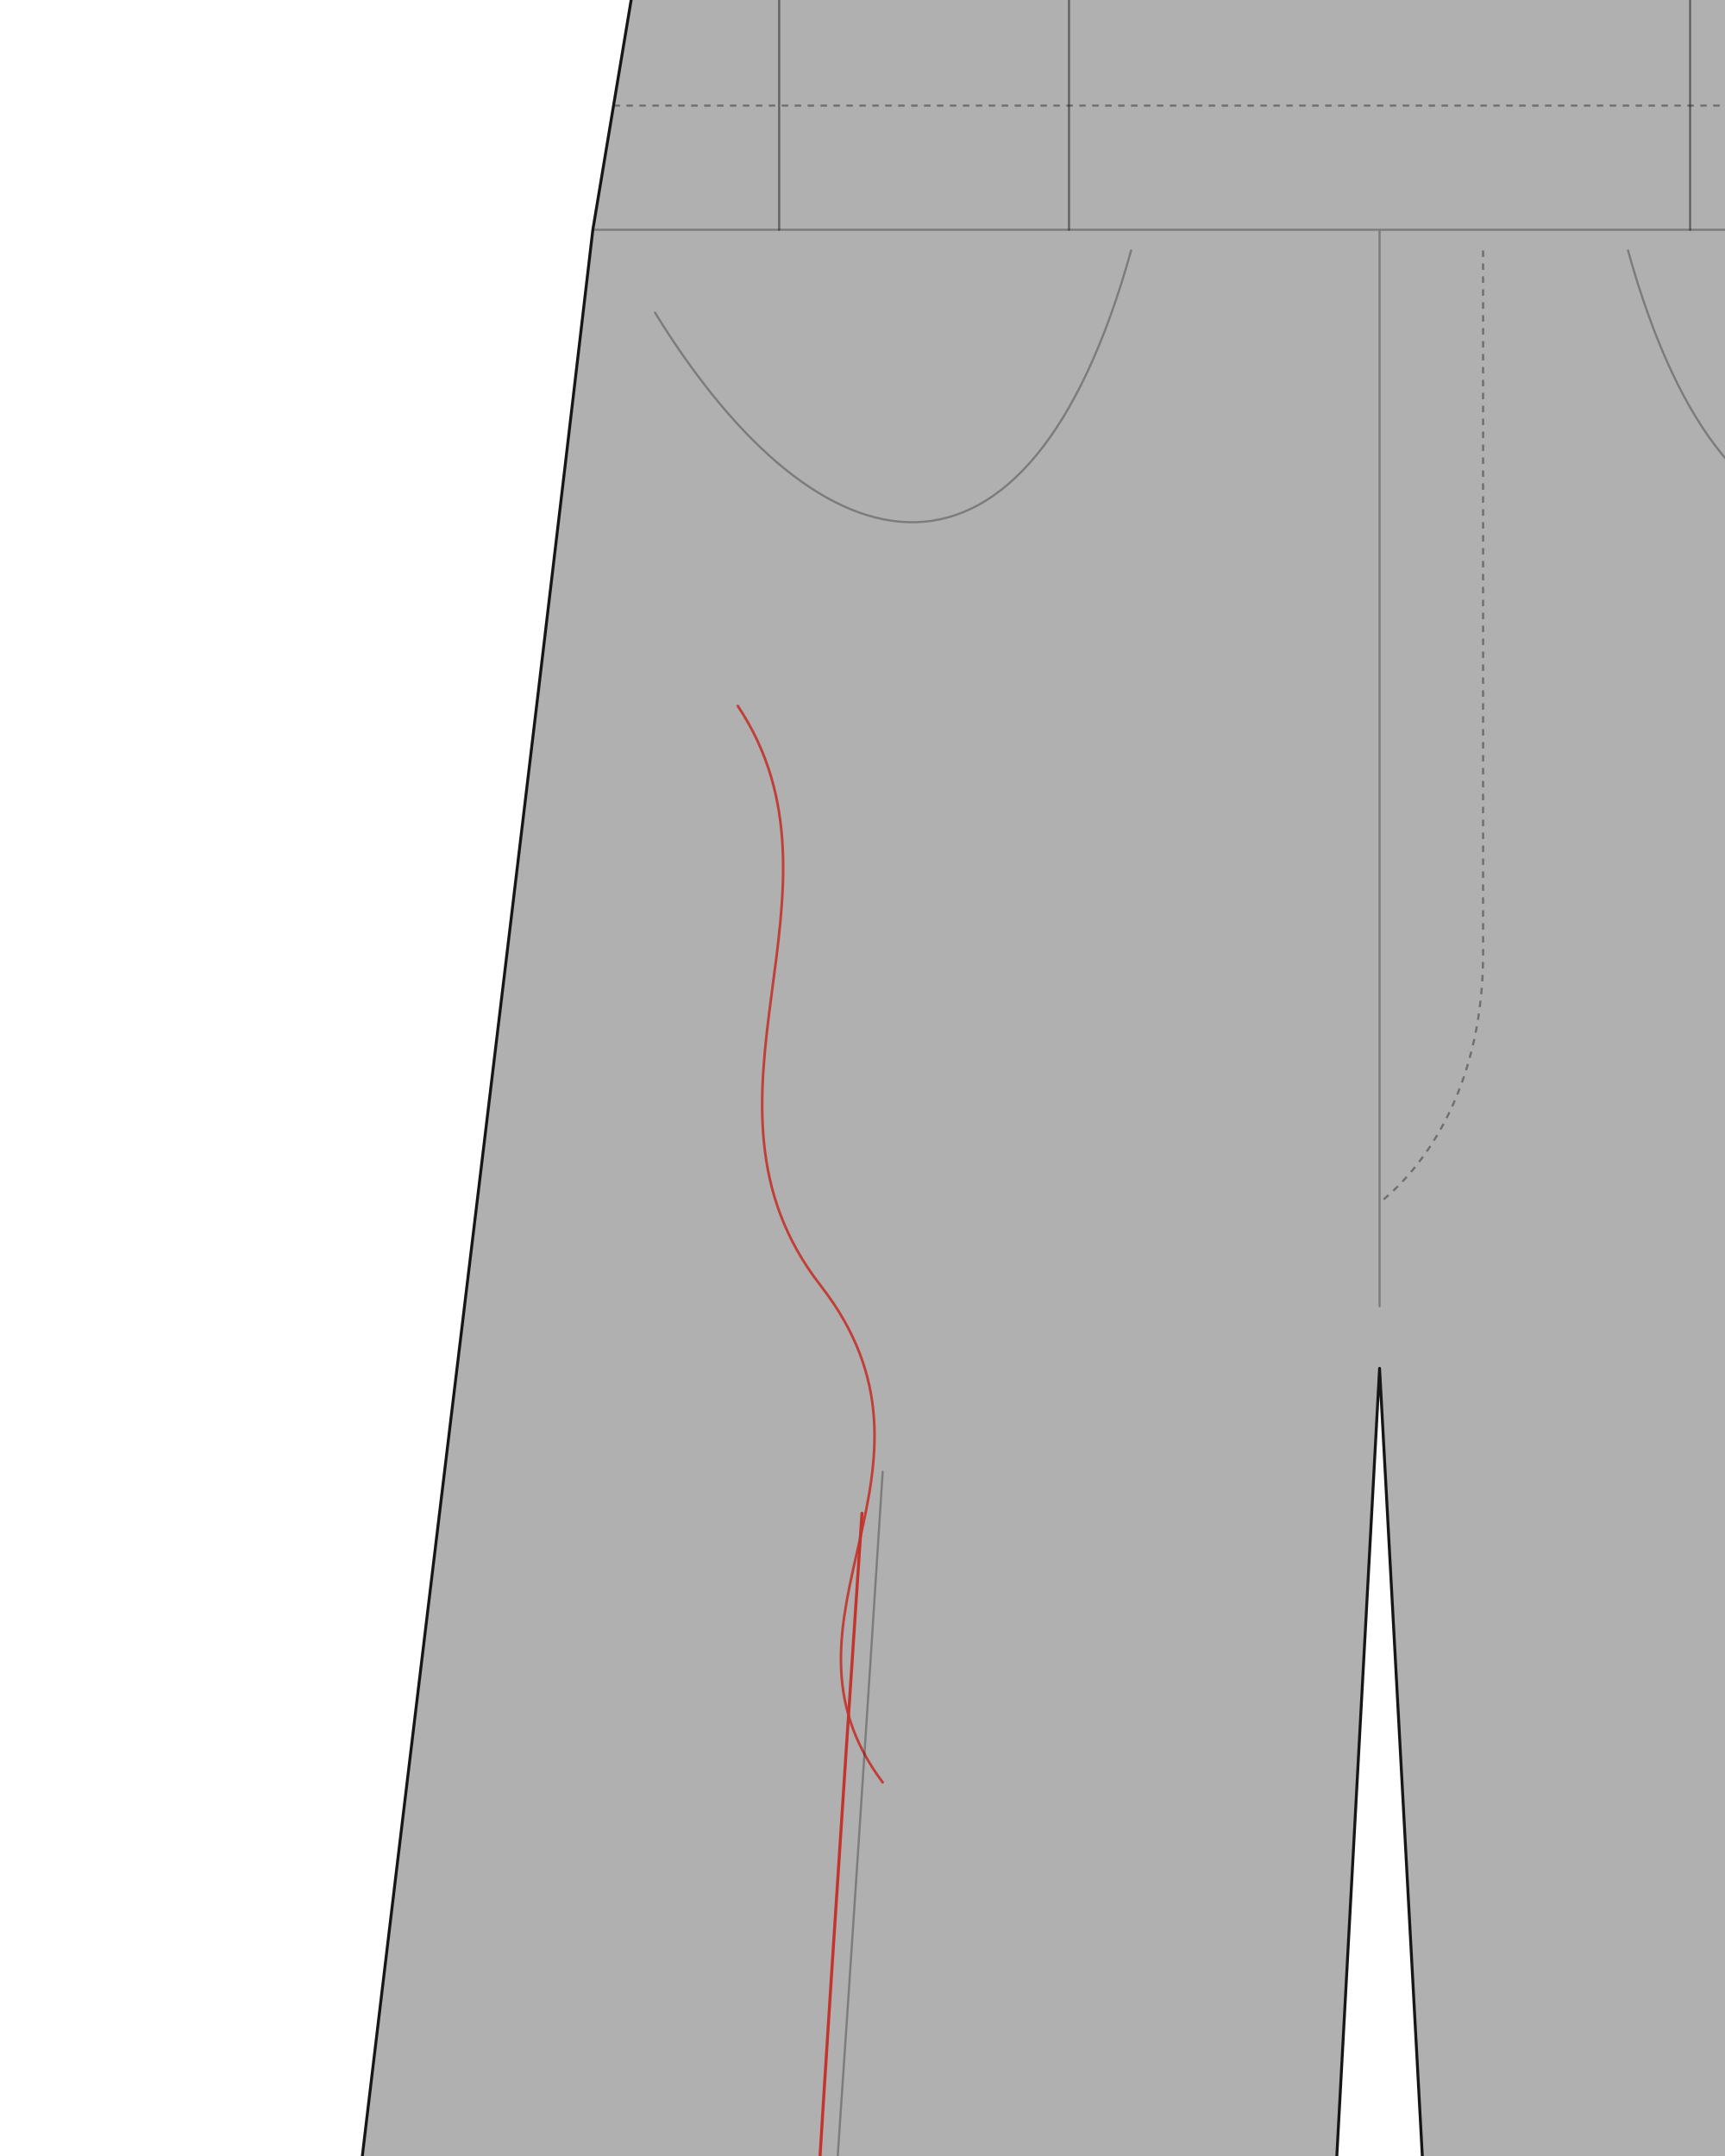
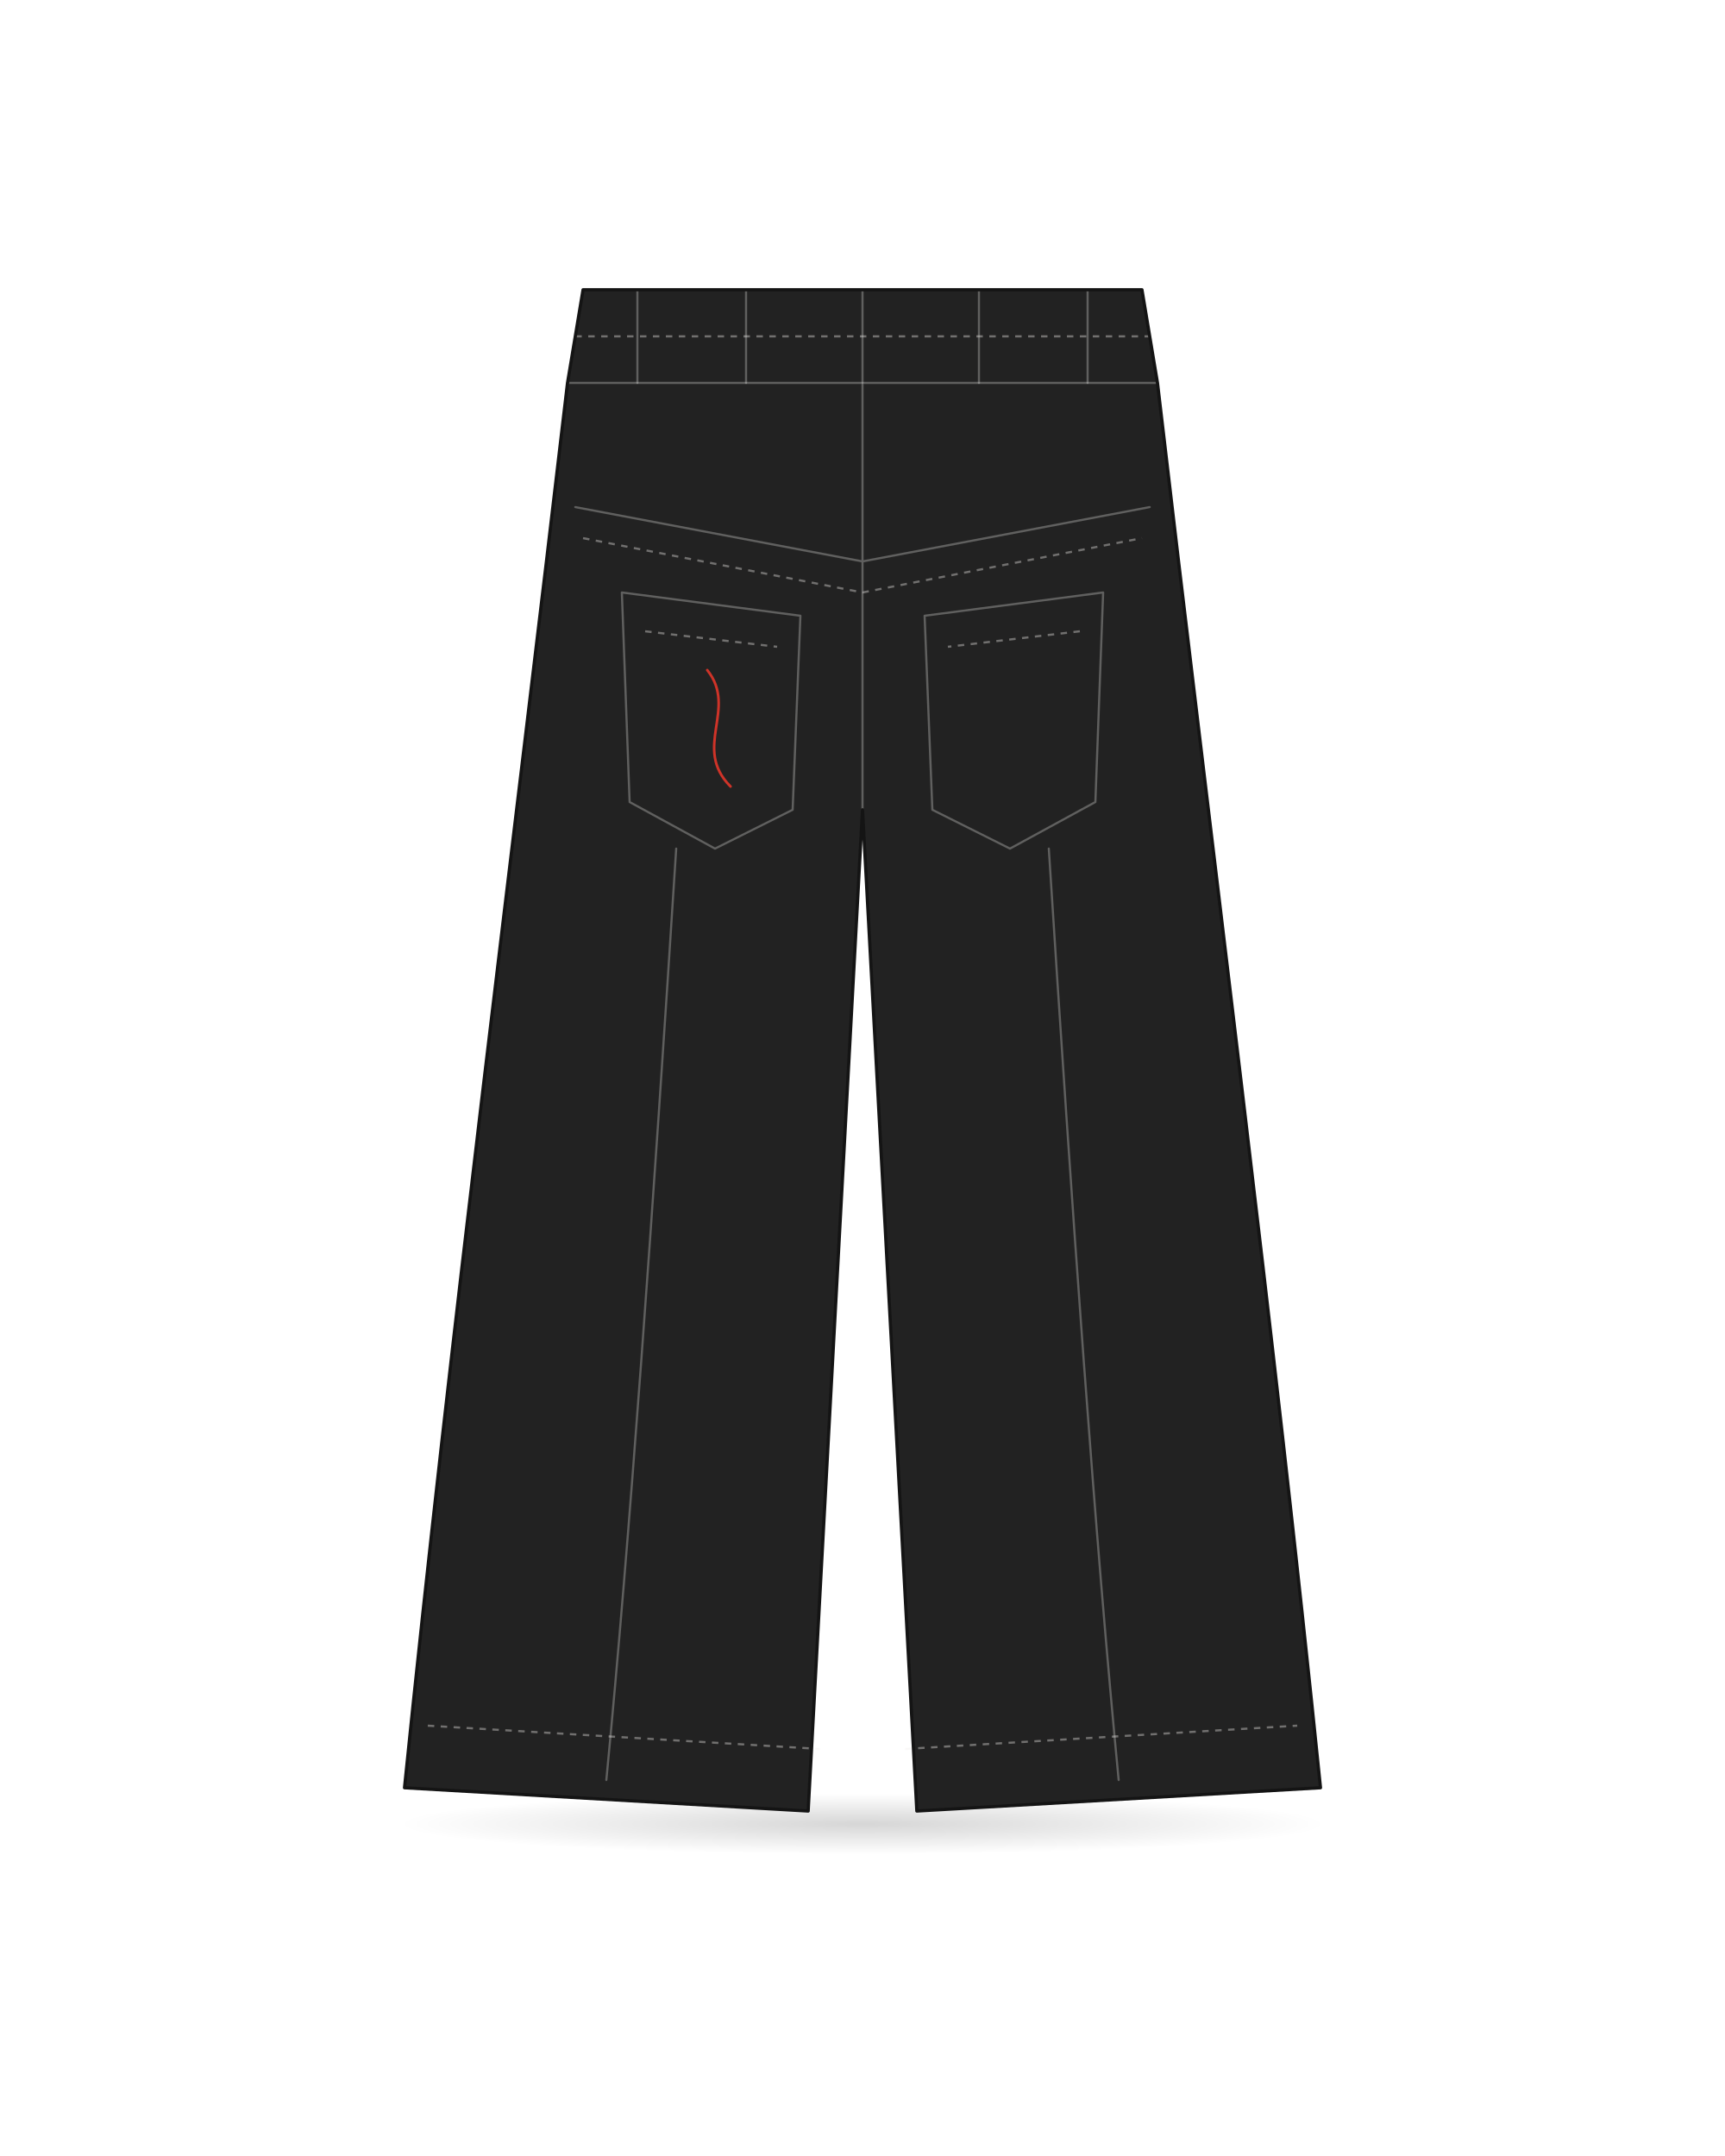
- <svg xmlns="http://www.w3.org/2000/svg" viewBox="66.7 63.8 166.7 208.3" width="800" height="1000" preserveAspectRatio="xMidYMid slice">
-   <clipPath id="c1">
-     <path d="M128 62 L272 62 L276 86 C290 206 306 330 318 448 L214 454 L200 196 L186 454 L82 448 C94 330 110 206 124 86 Z" />
-   </clipPath>
-   <path d="M128 62 L272 62 L276 86 C290 206 306 330 318 448 L214 454 L200 196 L186 454 L82 448 C94 330 110 206 124 86 Z" fill="#1A1A1A" fill-opacity="0.34" />
-   <g clip-path="url(#c1)">
-     <path d="M150 210 C146 270 142 330 140 392 M128 372 L140 396 L154 374" fill="none" stroke="#C2342C" stroke-width="1.4" stroke-linecap="round" stroke-linejoin="round" vector-effect="non-scaling-stroke" />
-     <path d="M250 210 C254 270 258 330 260 392 M246 374 L260 396 L272 372" fill="none" stroke="#C2342C" stroke-width="1.4" stroke-linecap="round" stroke-linejoin="round" vector-effect="non-scaling-stroke" />
-     <path d="M138 132 C150 150 132 170 146 188 C160 206 140 220 152 236" fill="none" stroke="#C2342C" stroke-width="1.2" stroke-linecap="round" stroke-linejoin="round" vector-effect="non-scaling-stroke" opacity="0.9" />
-     <path d="M262 132 C250 150 268 170 254 188 C240 206 260 220 248 236" fill="none" stroke="#C2342C" stroke-width="1.2" stroke-linecap="round" stroke-linejoin="round" vector-effect="non-scaling-stroke" opacity="0.9" />
+ <svg xmlns="http://www.w3.org/2000/svg" viewBox="0 0 400 500" width="800" height="1000" preserveAspectRatio="xMidYMid slice">
+   <defs>
+     <radialGradient id="sh">
+       <stop offset="0" stop-color="#000" stop-opacity=".16" />
+       <stop offset="1" stop-color="#000" stop-opacity="0" />
+     </radialGradient>
+   </defs>
+   <ellipse cx="200" cy="423" rx="108" ry="7" fill="url(#sh)" />
+   <g transform="translate(200 420) scale(0.9) translate(-200 -454)">
+     <path d="M128 62 L272 62 L276 86 C290 206 306 330 318 448 L214 454 L200 196 L186 454 L82 448 C94 330 110 206 124 86 Z" fill="#222222" />
+     <path d="M124 86 L276 86 M200 86 L200 196 M126 118 L200 132 L274 118 M138 140 L184 146 L182 196 L162 206 L140 194 Z M262 140 L216 146 L218 196 L238 206 L260 194 Z M152 206 C146 300 140 384 134 446 M248 206 C254 300 260 384 266 446" fill="none" stroke="#F2F1EE" stroke-width="1" stroke-linecap="round" stroke-linejoin="round" vector-effect="non-scaling-stroke" stroke-opacity="0.3" />
+     <path d="M126 74 L274 74 M128 126 L200 140 L272 126 M144 150 L178 154 M256 150 L222 154 M88 432 L189 438 M211 438 L312 432" fill="none" stroke="#F2F1EE" stroke-width="1" stroke-linecap="butt" stroke-linejoin="round" vector-effect="non-scaling-stroke" stroke-dasharray="3 3" stroke-opacity="0.38" />
+     <path d="M142 62 L142 86 M170 62 L170 86 M200 62 L200 86 M230 62 L230 86 M258 62 L258 86" fill="none" stroke="#F2F1EE" stroke-width="1" stroke-linecap="round" stroke-linejoin="round" vector-effect="non-scaling-stroke" stroke-opacity="0.3" />
+     <path d="M160 160 C168 170 156 180 166 190" fill="none" stroke="#CF3328" stroke-width="1.2" stroke-linecap="round" stroke-linejoin="round" vector-effect="non-scaling-stroke" />
+     <path d="M128 62 L272 62 L276 86 C290 206 306 330 318 448 L214 454 L200 196 L186 454 L82 448 C94 330 110 206 124 86 Z" fill="none" stroke="#141414" stroke-width="1.5" stroke-linecap="round" stroke-linejoin="round" vector-effect="non-scaling-stroke" />
  </g>
-   <path d="M124 86 L276 86 M200 86 L200 190 M130 94 C146 120 166 124 176 88 M270 94 C254 120 234 124 224 88 M152 206 C146 300 140 384 134 446 M248 206 C254 300 260 384 266 446" fill="none" stroke="#161616" stroke-width="1" stroke-linecap="round" stroke-linejoin="round" vector-effect="non-scaling-stroke" opacity="0.34" />
-   <path d="M126 74 L274 74 M210 88 L210 156 C210 168 205 176 200 180 M88 432 L189 438 M211 438 L312 432 M240 96 L258 96 L257 112 L241 112 Z" fill="none" stroke="#161616" stroke-width="1" stroke-linecap="butt" stroke-linejoin="round" vector-effect="non-scaling-stroke" stroke-dasharray="3 3" opacity="0.42" />
-   <path d="M142 62 L142 86" fill="none" stroke="#161616" stroke-width="1" stroke-linecap="round" stroke-linejoin="round" vector-effect="non-scaling-stroke" opacity="0.5" />
-   <path d="M170 62 L170 86" fill="none" stroke="#161616" stroke-width="1" stroke-linecap="round" stroke-linejoin="round" vector-effect="non-scaling-stroke" opacity="0.5" />
-   <path d="M230 62 L230 86" fill="none" stroke="#161616" stroke-width="1" stroke-linecap="round" stroke-linejoin="round" vector-effect="non-scaling-stroke" opacity="0.5" />
-   <path d="M258 62 L258 86" fill="none" stroke="#161616" stroke-width="1" stroke-linecap="round" stroke-linejoin="round" vector-effect="non-scaling-stroke" opacity="0.5" />
-   <path d="M128 62 L272 62 L276 86 C290 206 306 330 318 448 L214 454 L200 196 L186 454 L82 448 C94 330 110 206 124 86 Z" fill="none" stroke="#161616" stroke-width="1.35" stroke-linecap="round" stroke-linejoin="round" vector-effect="non-scaling-stroke" />
</svg>
